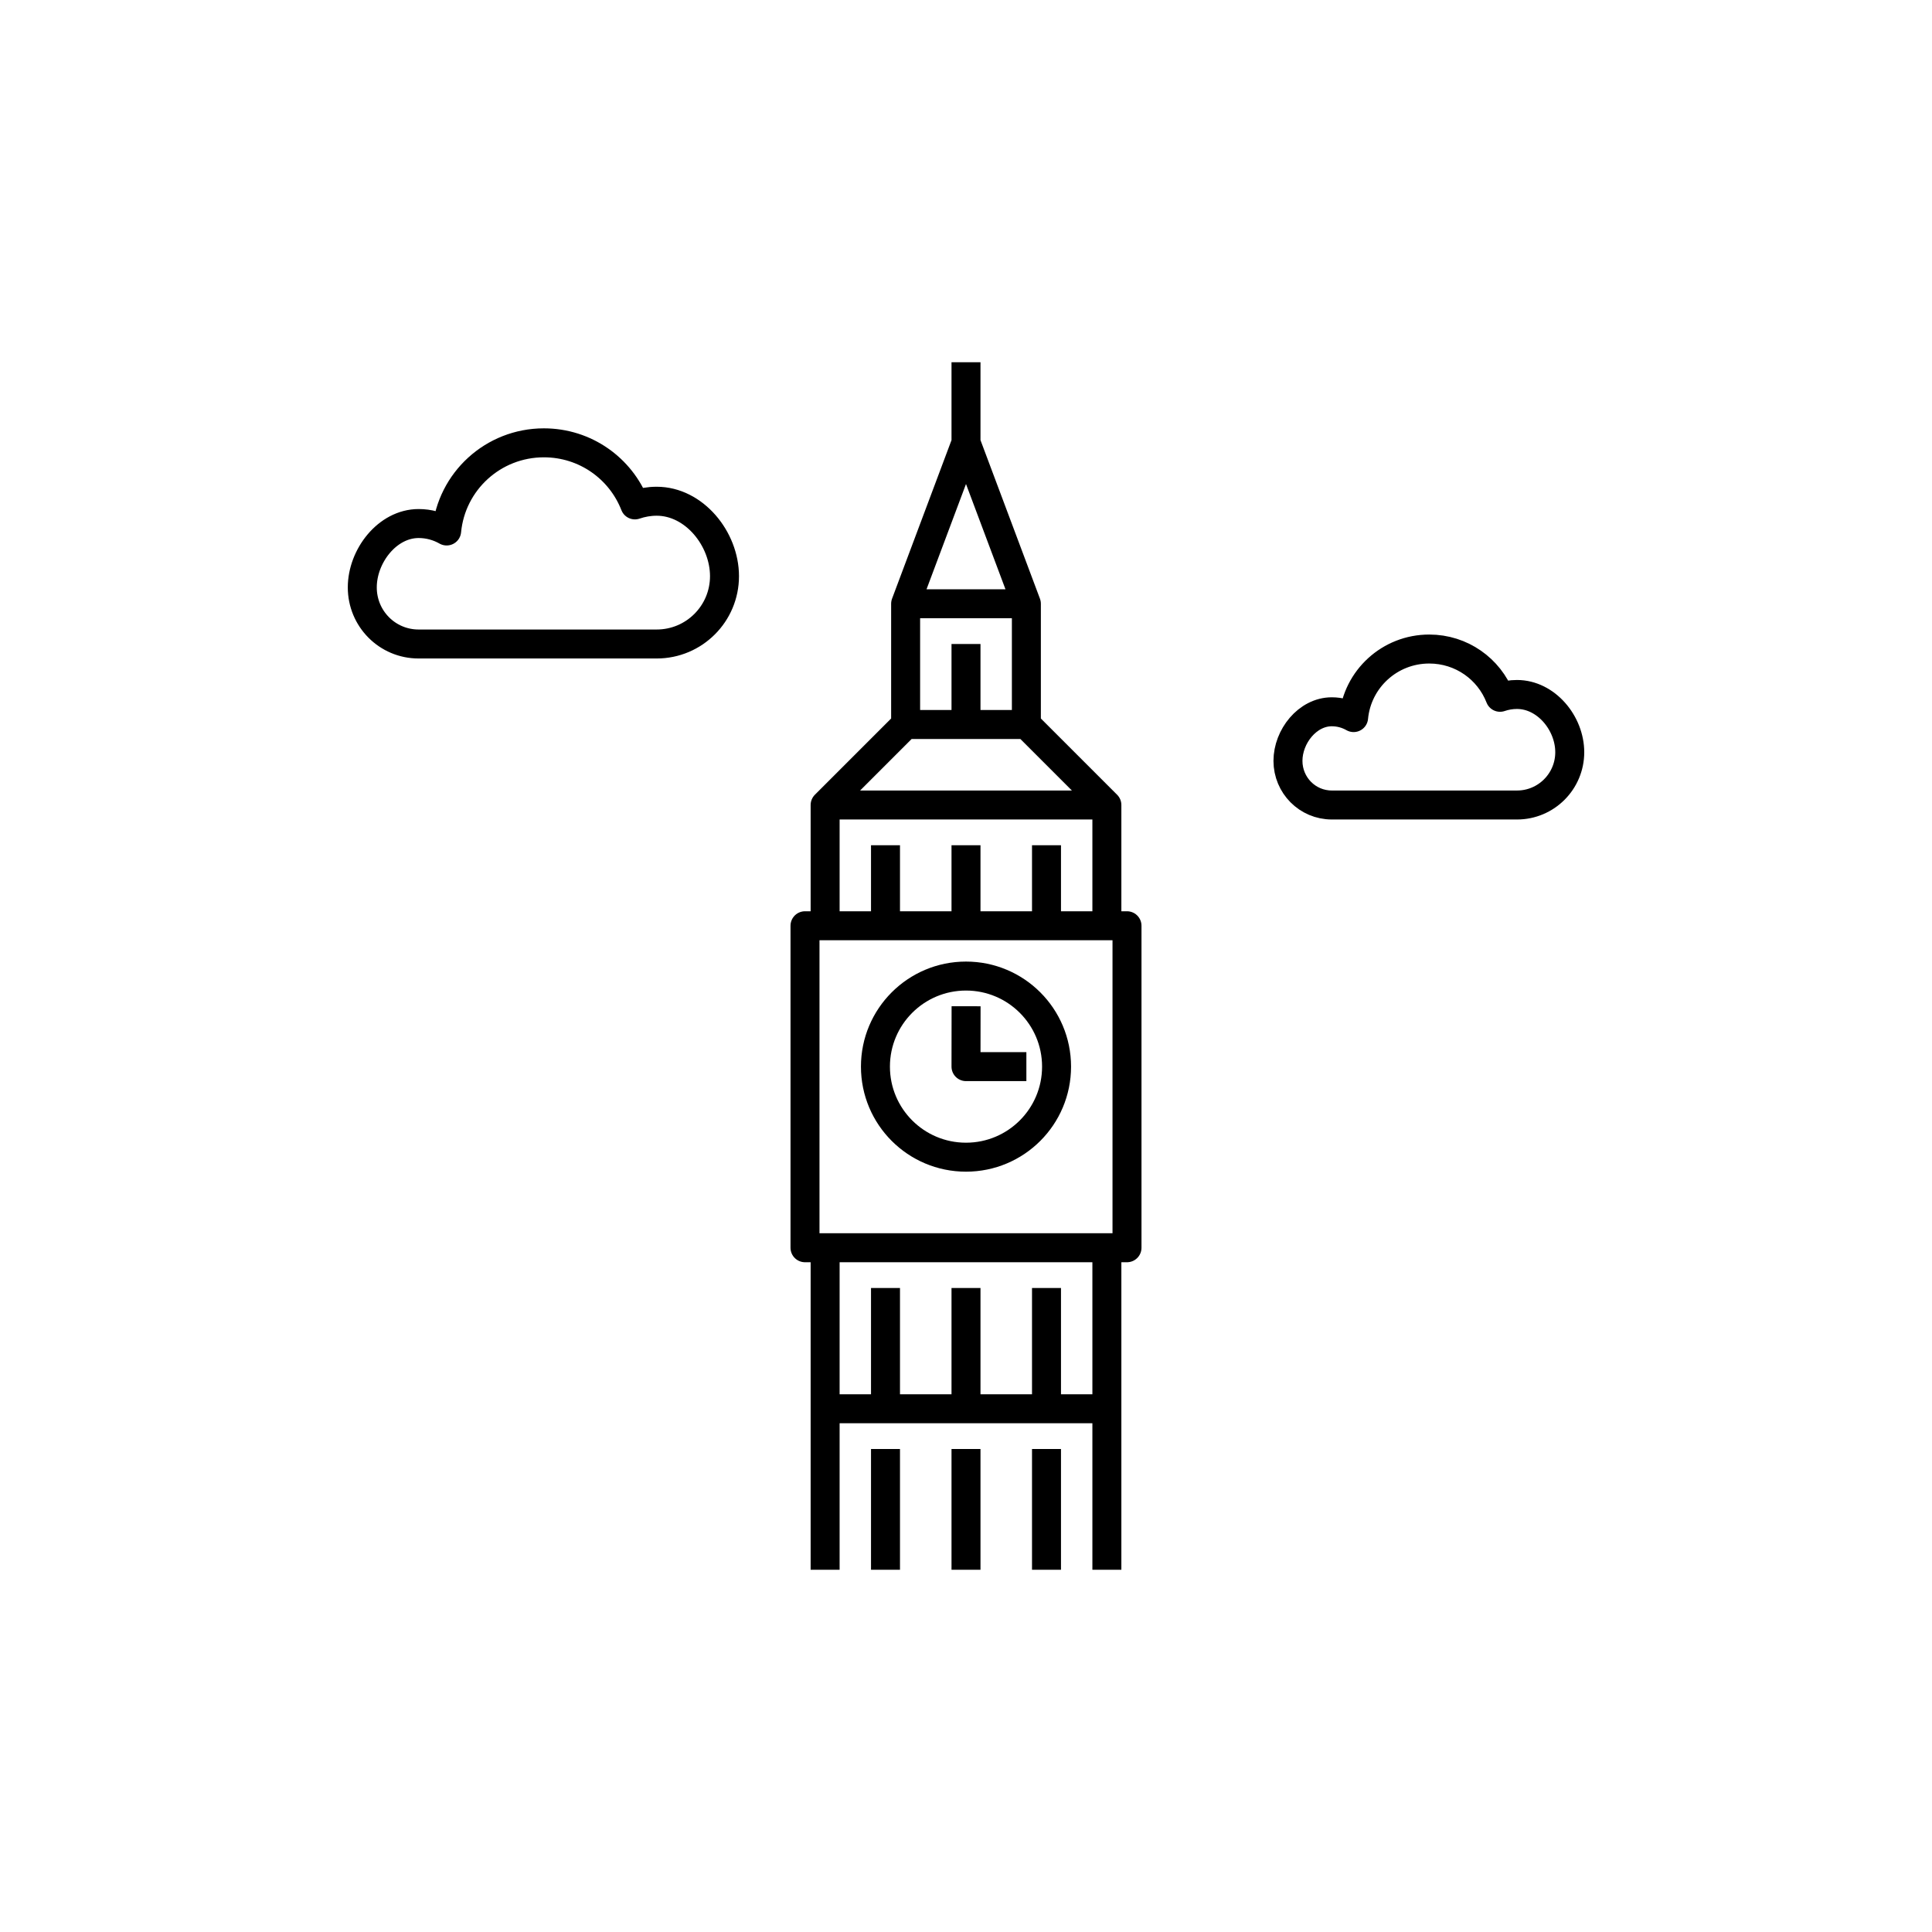
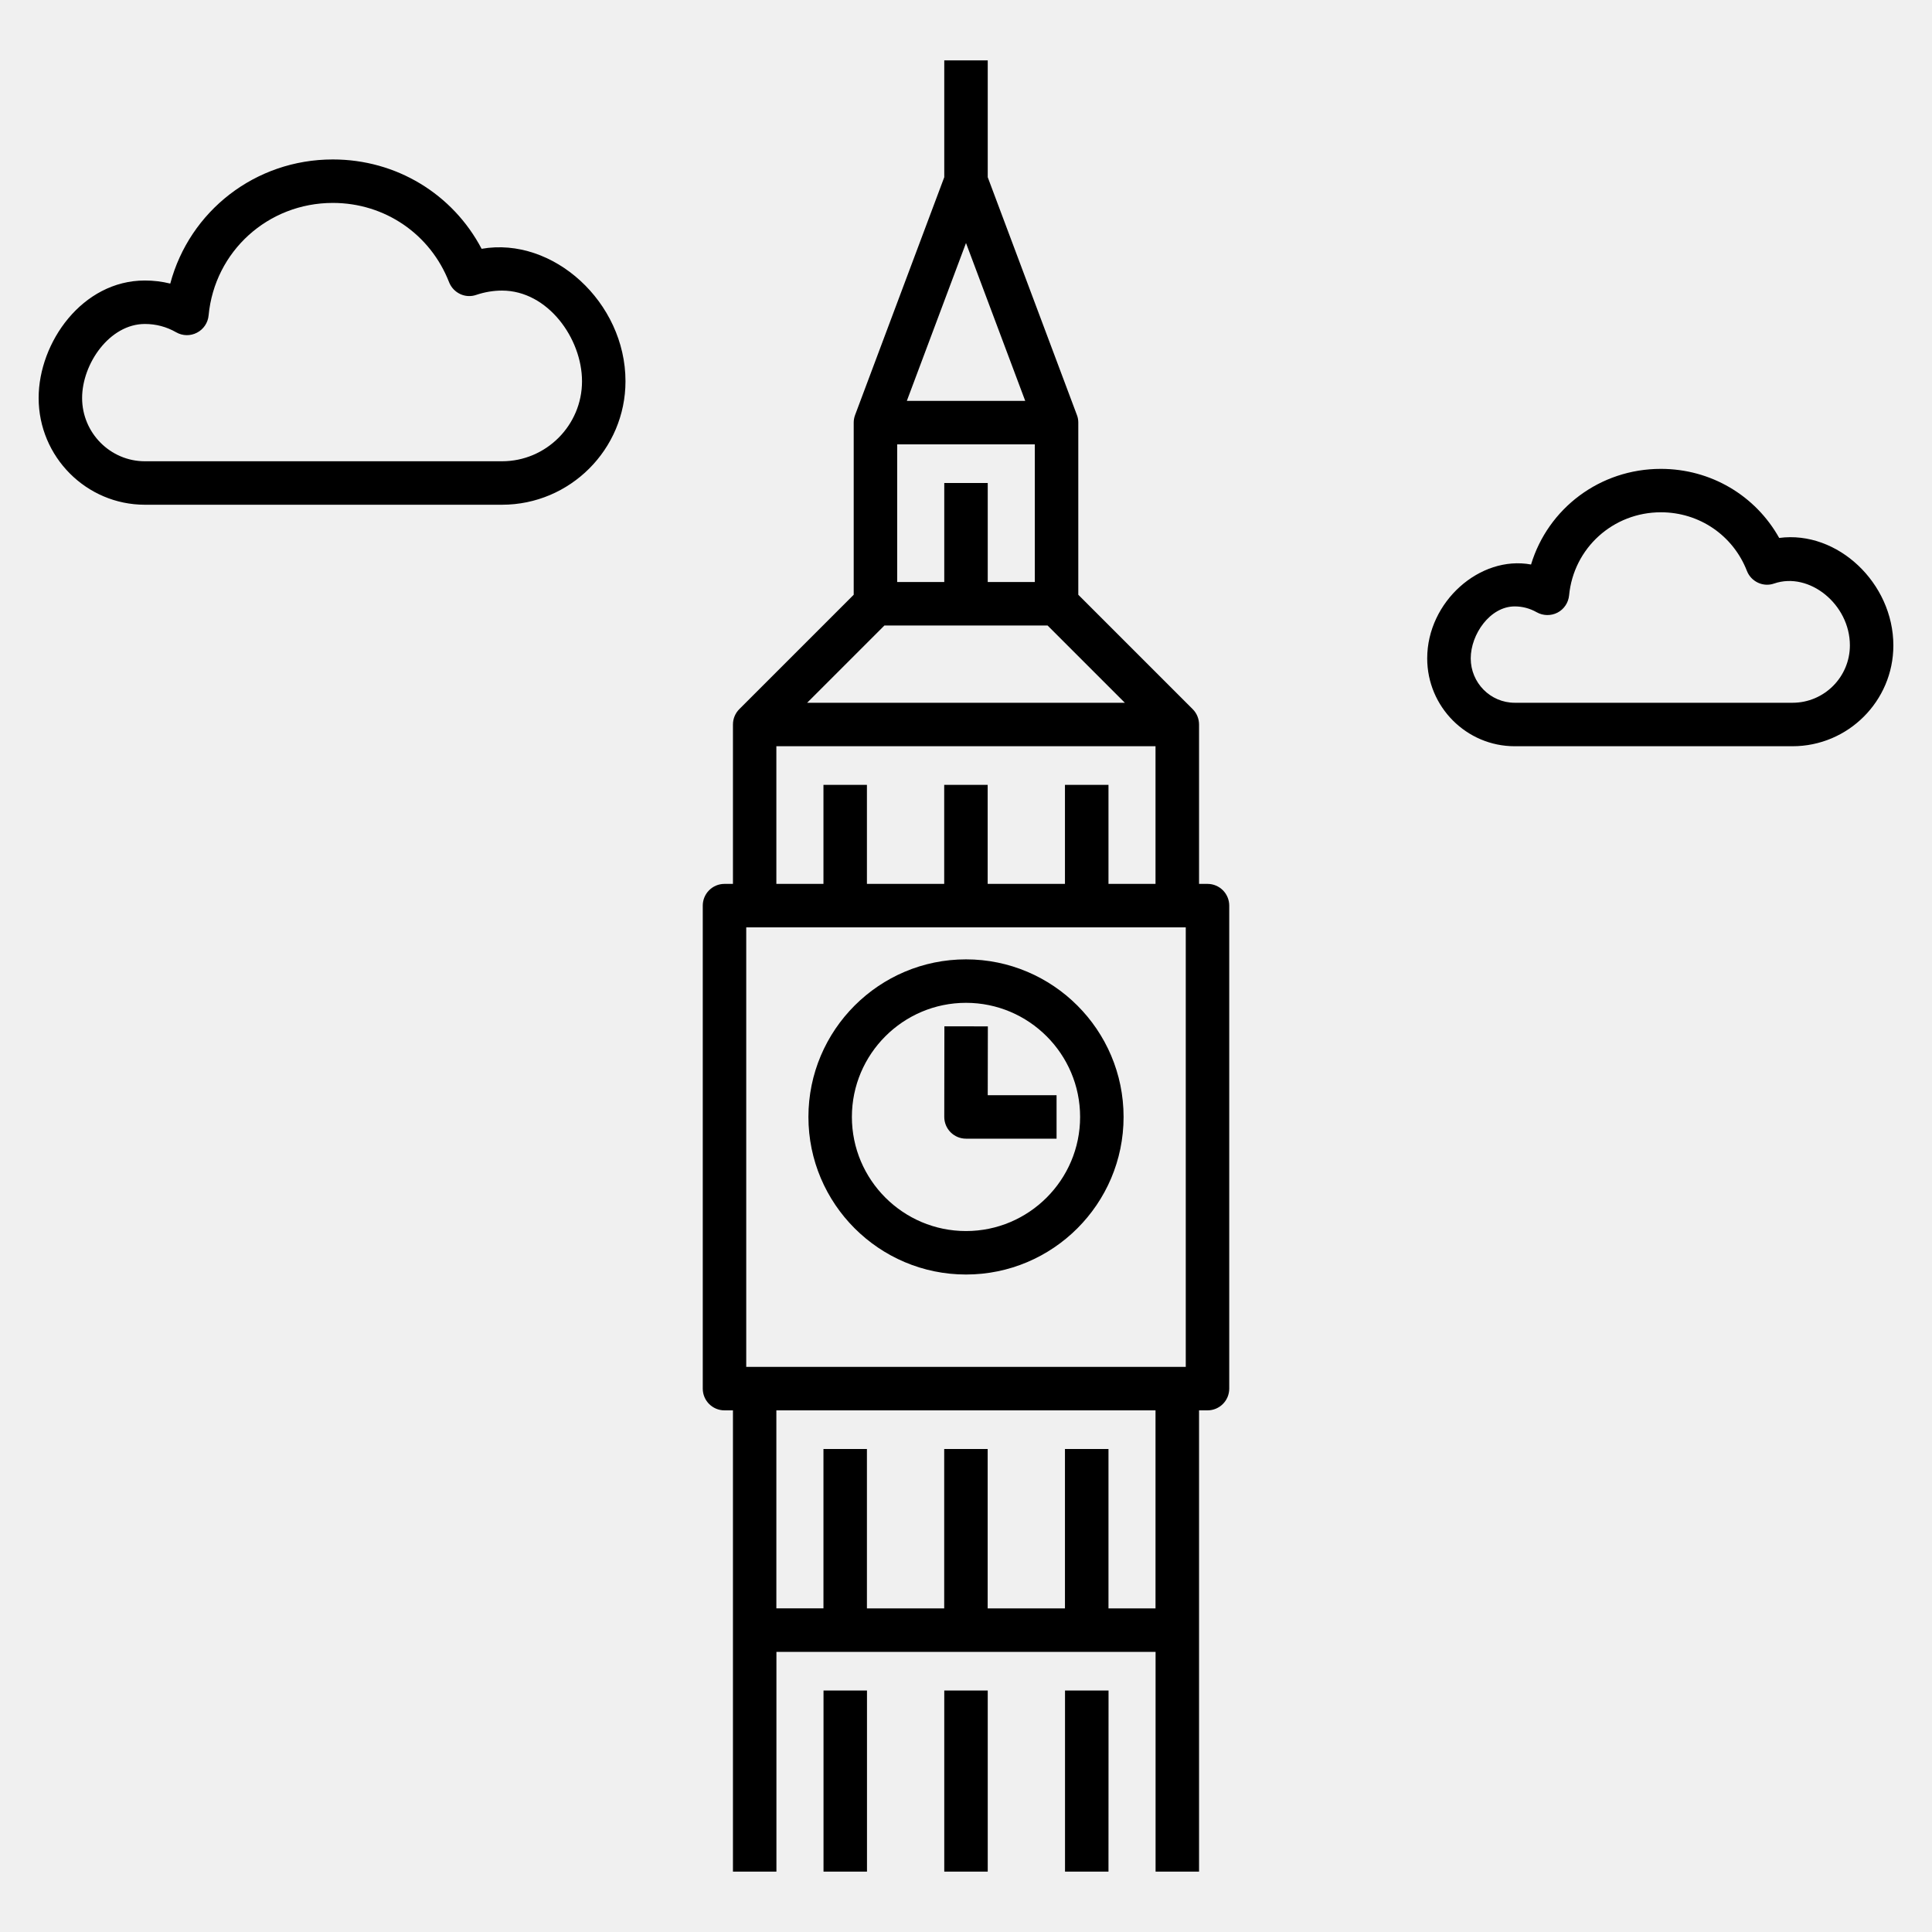
- <svg xmlns="http://www.w3.org/2000/svg" version="1.1" x="0px" y="0px" viewBox="0 0 48 48" style="enable-background:new 0 0 48 48;" xml:space="preserve">
-   <g id="london_big_ben">
-     <rect style="fill:#FFFFFF;" width="48" height="48" />
-     <path id="london_big_ben_1_" style="fill:none;stroke:#000000;stroke-width:0.72;stroke-linejoin:round;stroke-miterlimit:10;" d="   M20.5,23v-3l2-2v-3l1.5-4l1.5,4v3l2,2v3 M24,9v2 M22.5,15h3 M22.5,18h3 M20.5,20h7 M28,23h-8v8h8V23z M27.5,31v8 M20.5,31v8 M24,32   v3 M22,32v3 M26,32v3 M24,36v3 M22,36v3 M26,36v3 M20.5,35h7 M24,23v-2 M24,18v-2 M26,23v-2 M22,23v-2 M16.315,12.453   c-0.19,0-0.371,0.033-0.541,0.091c-0.353-0.906-1.231-1.542-2.261-1.542c-1.263,0-2.299,0.958-2.416,2.19   c-0.206-0.117-0.443-0.185-0.696-0.185c-0.778,0-1.4,0.808-1.4,1.586C9,15.37,9.622,16,10.4,16h5.915   C17.246,16,18,15.246,18,14.315S17.246,12.453,16.315,12.453z M37.689,17.254c-0.148,0-0.289,0.025-0.421,0.07   c-0.274-0.704-0.957-1.199-1.759-1.199c-0.982,0-1.788,0.745-1.879,1.703c-0.16-0.091-0.344-0.144-0.542-0.144   c-0.605,0-1.089,0.615-1.089,1.22C32,19.51,32.484,20,33.089,20h4.601C38.413,20,39,19.413,39,18.689   C39,17.966,38.413,17.254,37.689,17.254z M24,24.25c-1.243,0-2.25,1.007-2.25,2.25s1.007,2.25,2.25,2.25s2.25-1.007,2.25-2.25   S25.243,24.25,24,24.25z M24.002,25L24,26.5h1.5" />
-   </g>
-   <g id="Layer_1">
- </g>
+ <svg xmlns="http://www.w3.org/2000/svg" version="1.1" id="Layer_1" x="0px" y="0px" viewBox="0 0 32 32" style="enable-background:new 0 0 32 32;" xml:space="preserve">
+   <path id="london--big--ben_1_" d="M19.86,31h-0.72v-3.64h-6.28V31h-0.72v-7.64H12c-0.199,0-0.36-0.161-0.36-0.36v-8  c0-0.199,0.161-0.36,0.36-0.36h0.14V12c0-0.096,0.038-0.187,0.105-0.254l1.895-1.895V7c0-0.043,0.008-0.086,0.023-0.126l1.477-3.939  V1h0.72v1.935l1.477,3.939C17.853,6.914,17.86,6.957,17.86,7v2.851l1.895,1.895c0.067,0.067,0.105,0.159,0.105,0.254v2.64H20  c0.199,0,0.36,0.161,0.36,0.36v8c0,0.199-0.161,0.36-0.36,0.36h-0.14V31z M18.36,26.64h0.779v-3.28h-6.28v3.279h0.78V24h0.72v2.64  h1.28V24h0.72v2.64h1.28V24h0.721V26.64z M12.36,22.64h7.28v-7.28h-7.28C12.36,15.36,12.36,22.64,12.36,22.64z M18.36,14.64h0.779  v-2.28h-6.28v2.28h0.78V13h0.72v1.64h1.28V13h0.72v1.64h1.28V13h0.721V14.64z M13.369,11.64h5.262l-1.28-1.28h-2.702L13.369,11.64z   M16.36,9.64h0.78V7.36h-2.28v2.28h0.78V8h0.72V9.64z M15.02,6.64h1.961L16,4.025L15.02,6.64z M18.36,31h-0.72v-3h0.721L18.36,31  L18.36,31z M16.36,31h-0.72v-3h0.72V31z M14.36,31h-0.72v-3h0.72V31z M16,21.11c-1.439,0-2.61-1.171-2.61-2.61s1.171-2.61,2.61-2.61  s2.61,1.17,2.61,2.61S17.439,21.11,16,21.11z M16,16.61c-1.042,0-1.89,0.848-1.89,1.89s0.848,1.89,1.89,1.89s1.89-0.848,1.89-1.89  S17.042,16.61,16,16.61z M17.5,18.86H16c-0.096,0-0.187-0.038-0.255-0.106c-0.067-0.067-0.105-0.159-0.105-0.255l0.002-1.5  L16.362,17l-0.002,1.14h1.14V18.86z M29.689,12.36h-4.601c-0.799,0-1.449-0.653-1.449-1.455c0-0.941,0.876-1.711,1.72-1.555  c0.281-0.929,1.14-1.584,2.15-1.584c0.827,0,1.566,0.44,1.96,1.144c0.964-0.128,1.891,0.746,1.891,1.781  C31.36,11.611,30.61,12.36,29.689,12.36z M25.089,10.044c-0.41,0-0.729,0.463-0.729,0.861c0,0.405,0.326,0.735,0.729,0.735h4.601  c0.524,0,0.95-0.427,0.95-0.951c0-0.679-0.673-1.224-1.255-1.024c-0.181,0.064-0.382-0.031-0.451-0.21  c-0.23-0.589-0.789-0.97-1.424-0.97c-0.792,0-1.446,0.592-1.521,1.377c-0.012,0.121-0.084,0.229-0.192,0.285  s-0.239,0.053-0.344-0.006C25.34,10.077,25.217,10.044,25.089,10.044z M8.315,8.36H2.4c-0.97,0-1.76-0.793-1.76-1.768  c0-0.92,0.723-1.946,1.76-1.946c0.142,0,0.283,0.017,0.42,0.051c0.32-1.199,1.406-2.056,2.693-2.056c1.05,0,1.986,0.571,2.464,1.48  c1.184-0.207,2.383,0.886,2.383,2.193C10.36,7.442,9.442,8.36,8.315,8.36z M2.4,5.366c-0.585,0-1.04,0.659-1.04,1.226  C1.36,7.17,1.827,7.64,2.4,7.64h5.915c0.73,0,1.325-0.595,1.325-1.325c0-0.709-0.567-1.502-1.325-1.502  c-0.143,0-0.286,0.024-0.426,0.071c-0.182,0.064-0.38-0.031-0.451-0.21C7.127,3.876,6.372,3.361,5.513,3.361  c-1.073,0-1.958,0.801-2.058,1.864C3.444,5.346,3.371,5.454,3.263,5.51C3.155,5.567,3.025,5.565,2.918,5.504  C2.758,5.412,2.583,5.366,2.4,5.366z" />
+   <rect id="_Transparent_Rectangle" style="fill:none;" width="32" height="32" />
</svg>
